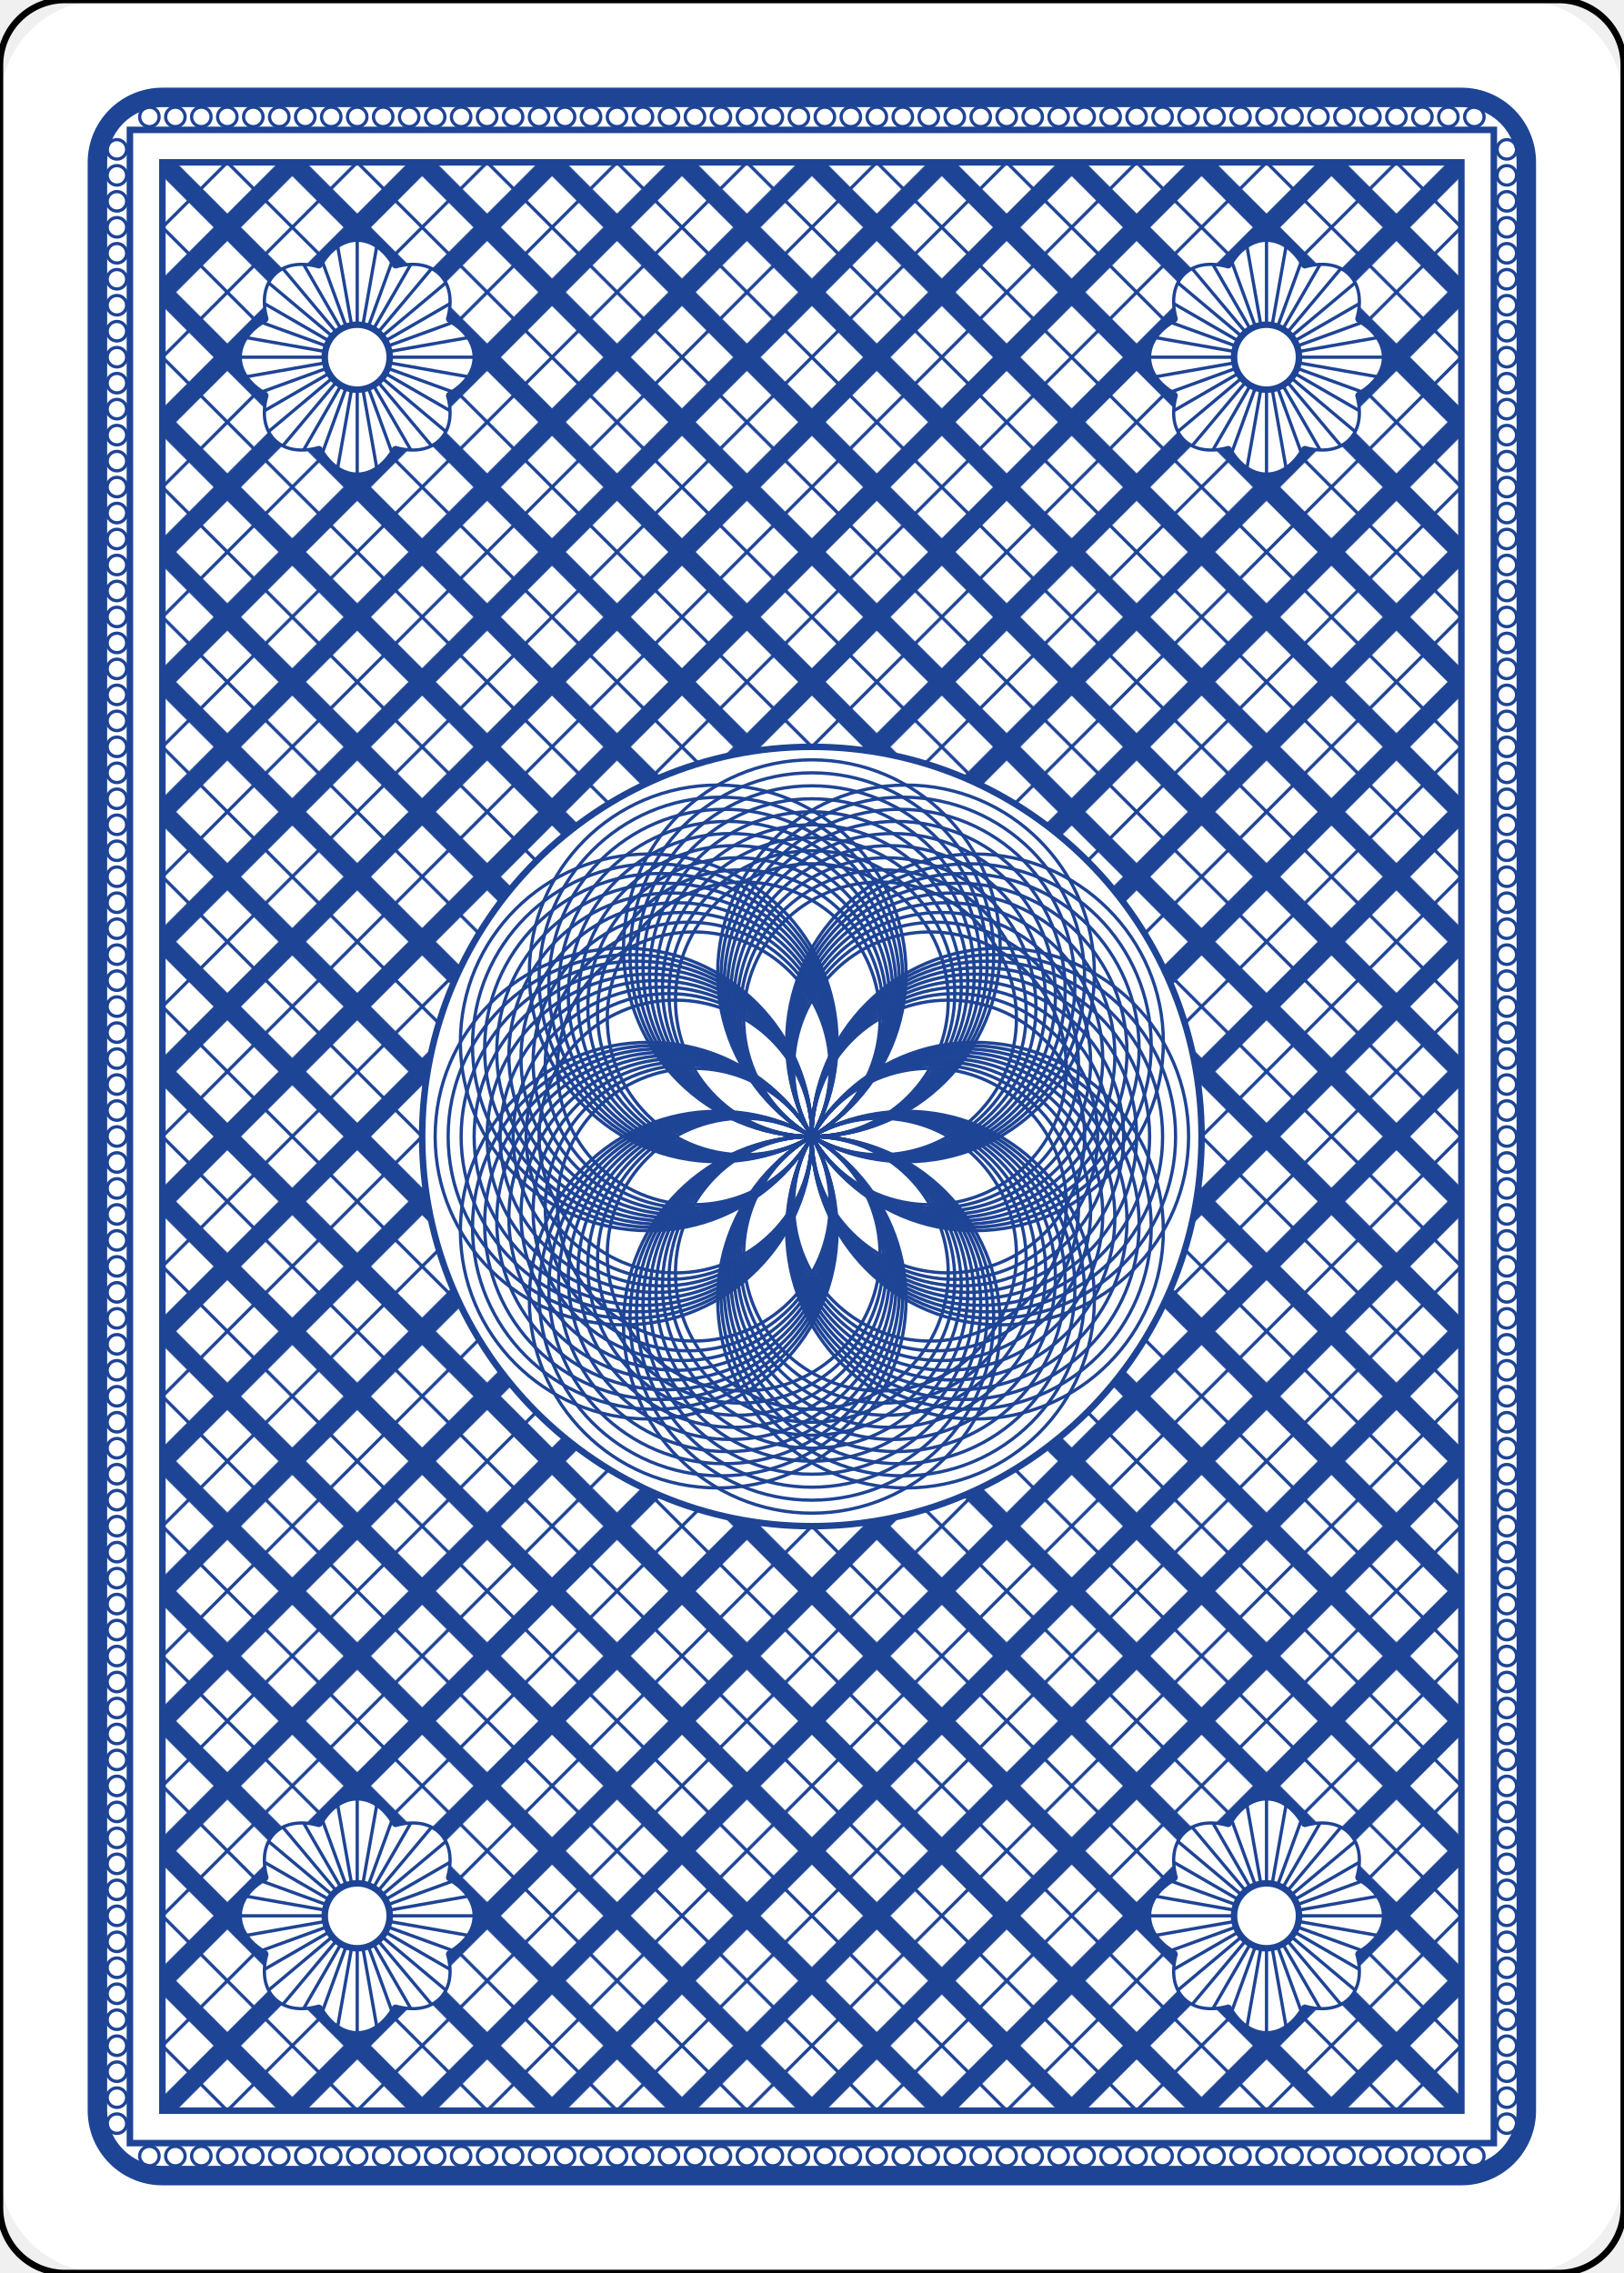
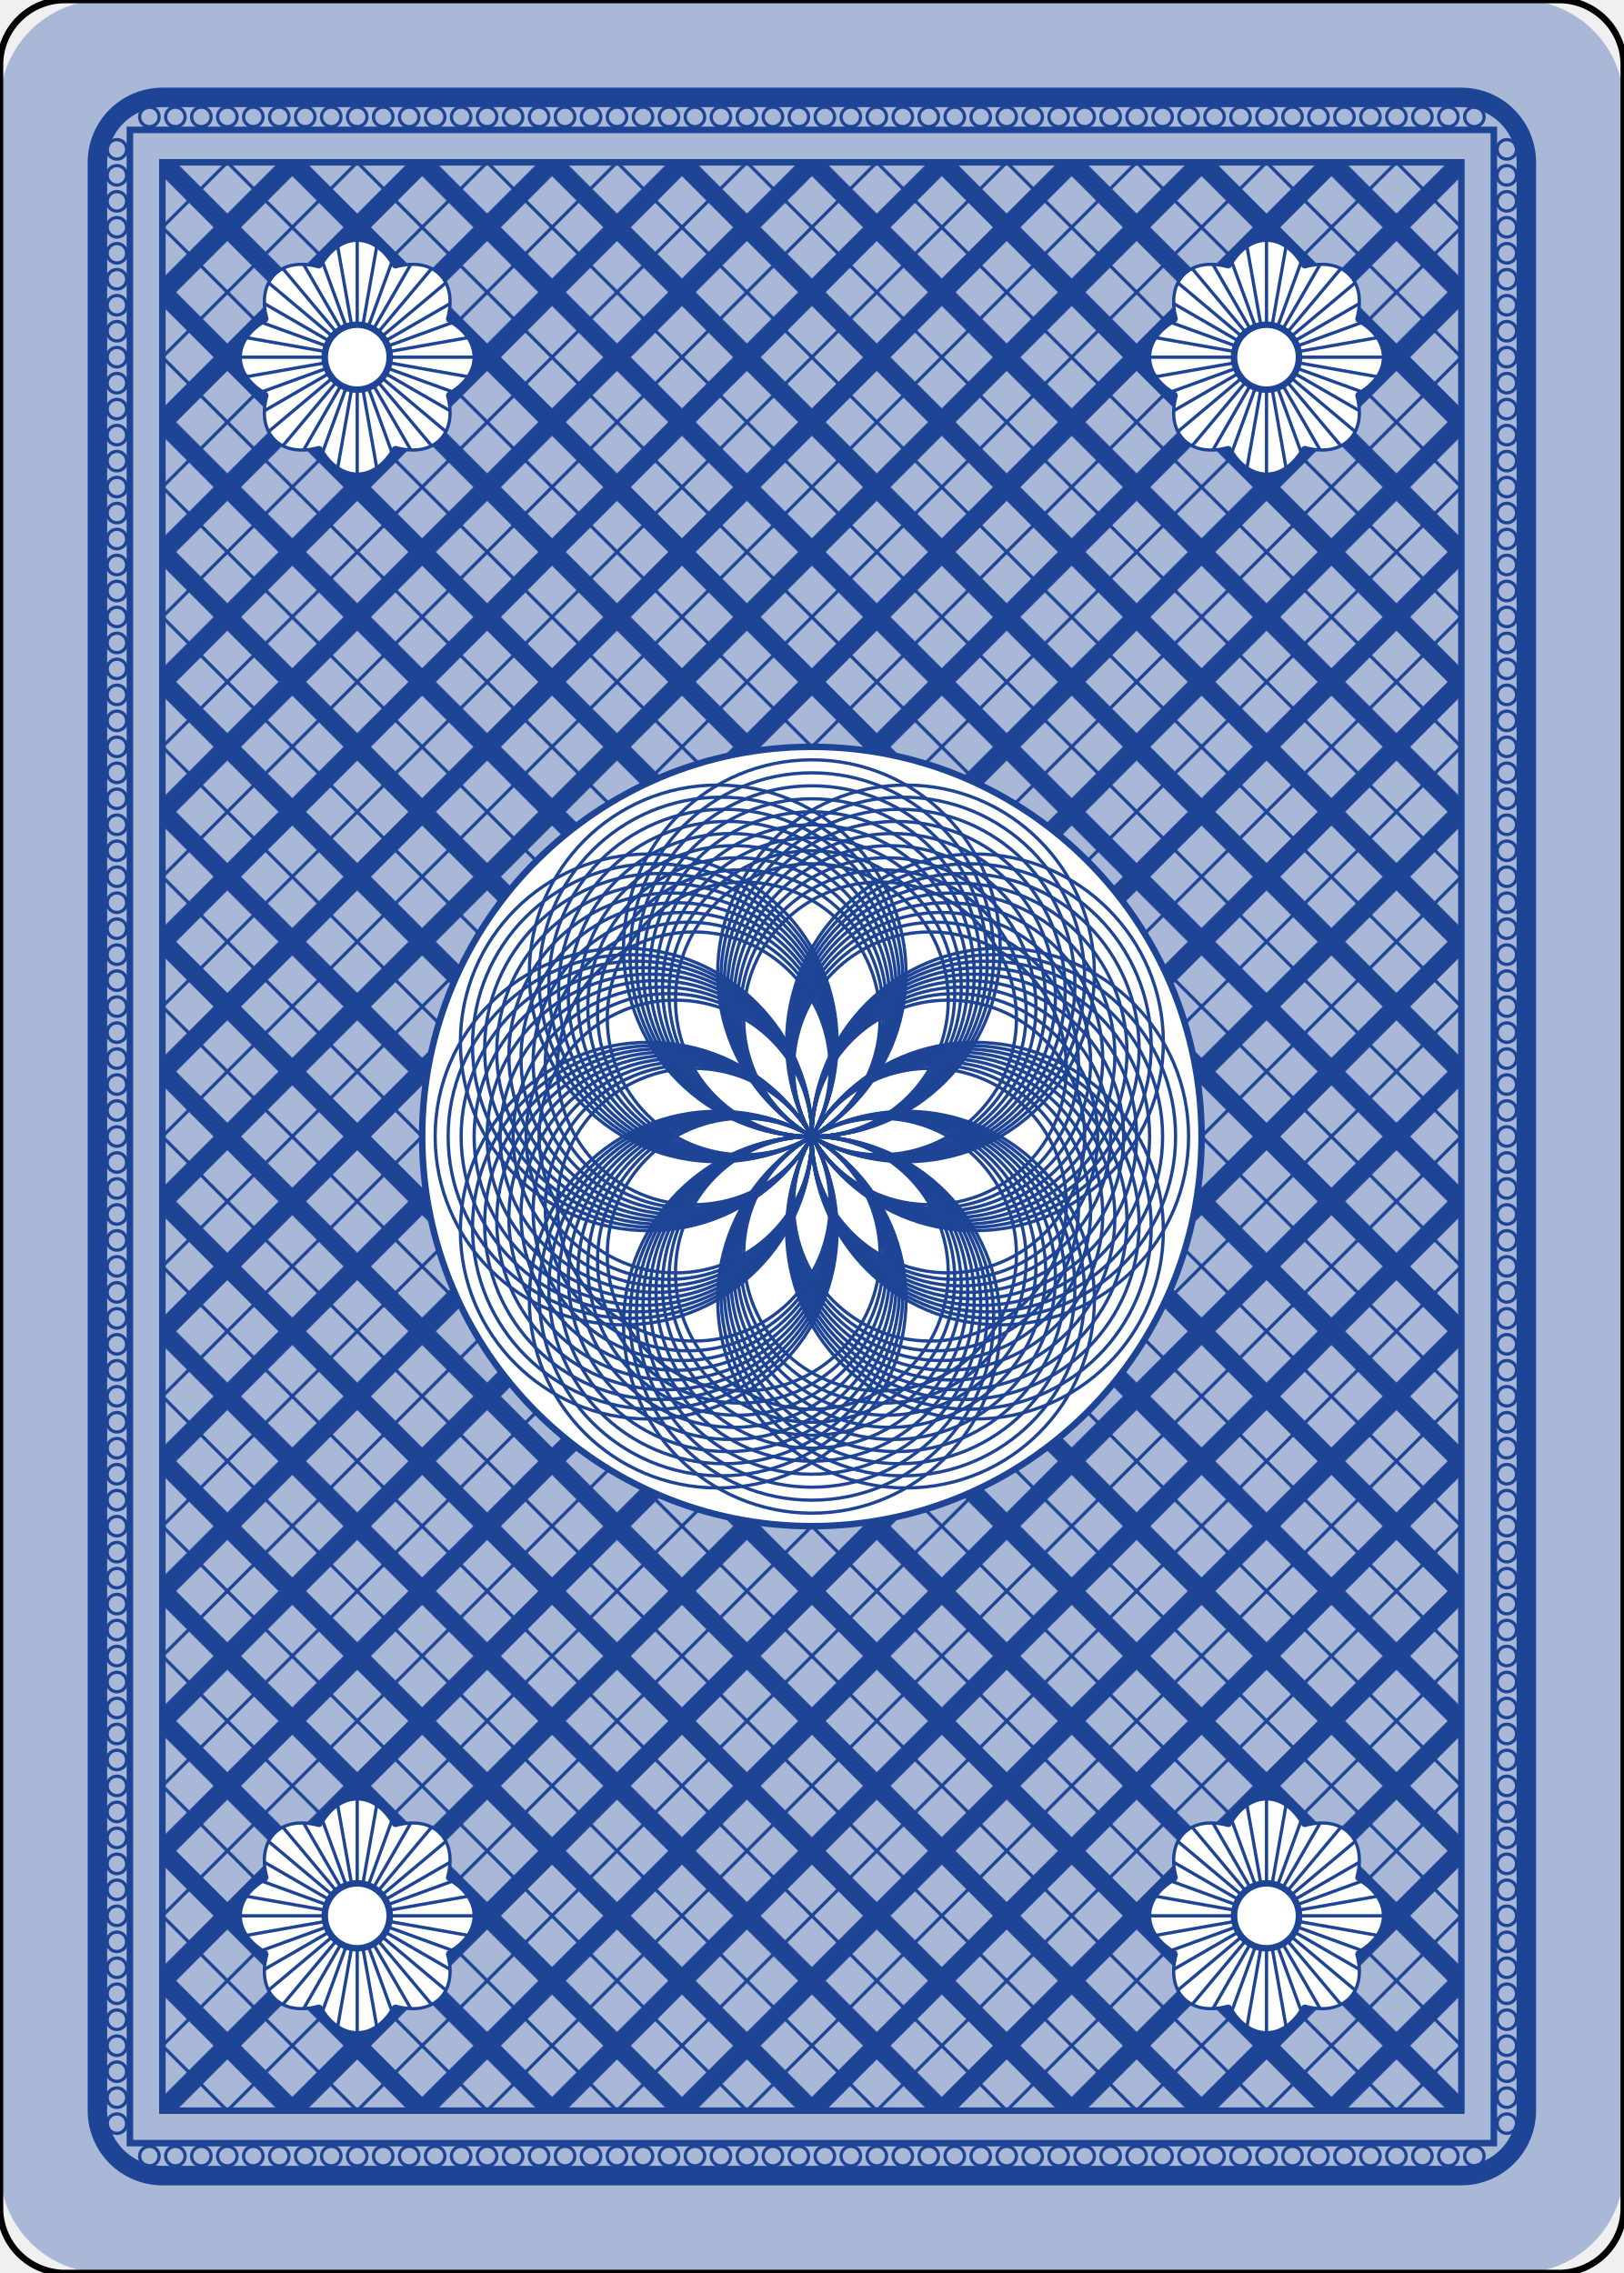
<svg xmlns="http://www.w3.org/2000/svg" xmlns:xlink="http://www.w3.org/1999/xlink" width="250" height="350" baseProfile="full">
-   <rect data-bg="1" width="250" height="350" rx="16" fill="#fff" />
+   <rect data-bg="1" width="250" height="350" rx="16" fill="#aab8d7" />
  <defs>
    <pattern id="a" width="20" height="20" x="25" y="25" patternUnits="userSpaceOnUse">
      <path stroke="#1e4495" stroke-width="3" d="m0 0 20 20M20 0 0 20" />
      <path stroke="#1e4495" stroke-width=".5" d="m10 0 10 10M20 10 10 20M10 20 0 10M0 10 10 0" />
    </pattern>
    <g id="b" stroke="#1e4495">
      <path fill="#fff" stroke-width=".5" d="m18 0-.01.314-.03.313-.05.312-.07.309-.089.305-.108.301-.126.297-.144.29-.16.285-.178.278-.192.27-.207.262-.22.254-.234.245-.244.236-.255.226-.264.217-.271.208-.279.198-.284.188-.289.18-.291.17-.101.244.086.327.077.33.067.335.057.337.045.339.034.34.02.34.005.34-.008.338-.023.335-.04.332-.054.327-.071.321-.088.315-.104.308-.12.299-.137.289-.153.279-.17.267-.184.256-.2.243-.215.229-.23.215-.242.2-.256.185-.267.17-.28.152-.288.137-.3.12-.307.104-.315.088-.321.07-.327.056-.332.039-.335.023-.338.008-.34-.006-.34-.02-.34-.033-.34-.045-.336-.057-.335-.067-.33-.077-.327-.086-.244.1-.17.292-.18.289-.188.284-.198.279-.208.271-.217.264-.226.255-.236.244-.245.233-.254.22-.262.208-.27.192-.278.177-.284.161-.291.144-.297.126-.301.108-.305.09-.31.069-.31.05-.314.03L0 18l-.314-.01-.313-.03-.312-.05-.309-.07-.305-.089-.301-.108-.297-.126-.29-.144-.285-.16-.278-.178-.27-.192-.262-.207-.254-.22-.245-.234-.236-.244-.226-.255-.217-.264-.208-.271-.198-.279-.188-.284-.18-.289-.17-.291-.244-.101-.327.086-.33.077-.335.067-.337.057-.339.045-.34.034-.34.02-.34.005-.338-.008-.335-.023-.332-.04-.327-.054-.321-.071-.315-.088-.308-.104-.299-.12-.289-.137-.279-.153-.267-.17-.256-.184-.243-.2-.229-.215-.215-.23-.2-.242-.185-.256-.17-.267-.152-.28-.137-.288-.12-.3-.104-.307-.088-.315-.07-.321-.056-.327-.039-.332-.023-.335-.008-.338.006-.34.02-.34.033-.34.045-.34.057-.336.067-.335.077-.33.086-.327-.1-.244-.292-.17-.289-.18-.284-.188-.279-.198-.271-.208-.264-.217-.255-.226-.244-.236-.233-.245-.22-.254-.208-.262-.192-.27-.177-.278-.161-.284-.144-.291-.126-.297-.108-.301-.09-.305-.069-.31-.05-.31-.03-.314L-18 0l.01-.314.03-.313.05-.312.07-.309.089-.305.108-.301.126-.297.144-.29.16-.285.178-.278.192-.27.207-.262.22-.254.234-.245.244-.236.255-.226.264-.217.271-.208.279-.198.284-.188.289-.18.291-.17.101-.244-.086-.327-.077-.33-.067-.335-.057-.337-.045-.339-.034-.34-.02-.34-.005-.34.008-.338.023-.335.04-.332.054-.327.071-.321.088-.315.104-.308.12-.299.137-.289.153-.279.17-.267.184-.256.2-.243.215-.229.23-.215.242-.2.256-.185.267-.17.28-.152.288-.137.3-.12.307-.104.315-.088.321-.07.327-.056.332-.039.335-.023.338-.008.34.006.34.02.34.033.34.045.336.057.335.067.33.077.327.086.244-.1.17-.292.18-.289.188-.284.198-.279.208-.271.217-.264.226-.255.236-.244.245-.233.254-.22.262-.208.27-.192.278-.177.284-.161.291-.144.297-.126.301-.108.305-.09.31-.069.31-.05.314-.03L0-18l.314.01.313.03.312.05.309.07.305.089.301.108.297.126.29.144.285.16.278.178.27.192.262.207.254.22.245.234.236.244.226.255.217.264.208.271.198.279.188.284.18.289.17.291.244.101.327-.086.33-.077.335-.067.337-.057.339-.045.34-.034.34-.02.34-.005.338.008.335.023.332.04.327.054.321.071.315.088.308.104.299.12.289.137.279.153.267.17.256.184.243.2.229.215.215.23.2.242.185.256.17.267.152.28.137.288.12.3.104.307.088.315.07.321.056.327.039.332.023.335.008.338-.006.34-.02.34-.033.34-.045.34-.057.336-.067.335-.077.33-.086.327.1.244.292.17.289.18.284.188.279.198.271.208.264.217.255.226.244.236.233.245.22.254.208.262.192.27.177.278.161.284.144.291.126.297.108.301.09.305.069.31.05.31.03.314z" />
      <path stroke-width=".5" d="M18 0H5M17.035 3.004 4.924.868M14.585 5.308 4.698 1.71M14.289 8.25 4.33 2.5M13.65 11.454l-9.82-8.24M11.454 13.65l-8.24-9.82M8.25 14.289 2.5 4.33M5.308 14.585 1.71 4.698M3.004 17.035.868 4.924M0 18V5M-3.004 17.035-.868 4.924M-5.308 14.585l3.598-9.887M-8.25 14.289-2.5 4.33M-11.454 13.65l8.24-9.82M-13.65 11.454l9.82-8.24M-14.289 8.25-4.33 2.5M-14.585 5.308l9.887-3.598M-17.035 3.004-4.924.868M-18 0h13M-17.035-3.004-4.924-.868M-14.585-5.308l9.887 3.598M-14.289-8.25-4.33-2.5M-13.65-11.454l9.82 8.24M-11.454-13.65l8.24 9.82M-8.25-14.289-2.5-4.33M-5.308-14.585l3.598 9.887M-3.004-17.035-.868-4.924M0-18v13M3.004-17.035.868-4.924M5.308-14.585 1.71-4.698M8.25-14.289 2.5-4.33M11.454-13.65l-8.24 9.82M13.65-11.454l-9.82 8.24M14.289-8.25 4.33-2.5M14.585-5.308 4.698-1.71M17.035-3.004 4.924-.868M18 0H5" />
      <circle r="5" fill="none" />
    </g>
  </defs>
  <rect width="250" height="350" fill="none" stroke="#000" rx="10" ry="10" />
  <rect width="220" height="320" x="15" y="15" fill="none" stroke="#1e4495" stroke-width="3" rx="10" ry="10" />
  <path fill="none" stroke="#1e4495" d="M20 20h210v310H20z" />
  <path fill="url(#a)" stroke="#1e4495" d="M25 25h200v300H25z" />
  <circle cx="23" cy="18" r="1.5" fill="none" stroke="#1e4495" stroke-width=".5" />
  <circle cx="27" cy="18" r="1.5" fill="none" stroke="#1e4495" stroke-width=".5" />
  <circle cx="31" cy="18" r="1.5" fill="none" stroke="#1e4495" stroke-width=".5" />
  <circle cx="35" cy="18" r="1.5" fill="none" stroke="#1e4495" stroke-width=".5" />
  <circle cx="39" cy="18" r="1.5" fill="none" stroke="#1e4495" stroke-width=".5" />
  <circle cx="43" cy="18" r="1.5" fill="none" stroke="#1e4495" stroke-width=".5" />
  <circle cx="47" cy="18" r="1.5" fill="none" stroke="#1e4495" stroke-width=".5" />
  <circle cx="51" cy="18" r="1.5" fill="none" stroke="#1e4495" stroke-width=".5" />
  <circle cx="55" cy="18" r="1.5" fill="none" stroke="#1e4495" stroke-width=".5" />
  <circle cx="59" cy="18" r="1.5" fill="none" stroke="#1e4495" stroke-width=".5" />
  <circle cx="63" cy="18" r="1.5" fill="none" stroke="#1e4495" stroke-width=".5" />
  <circle cx="67" cy="18" r="1.5" fill="none" stroke="#1e4495" stroke-width=".5" />
  <circle cx="71" cy="18" r="1.5" fill="none" stroke="#1e4495" stroke-width=".5" />
  <circle cx="75" cy="18" r="1.5" fill="none" stroke="#1e4495" stroke-width=".5" />
  <circle cx="79" cy="18" r="1.5" fill="none" stroke="#1e4495" stroke-width=".5" />
  <circle cx="83" cy="18" r="1.5" fill="none" stroke="#1e4495" stroke-width=".5" />
  <circle cx="87" cy="18" r="1.5" fill="none" stroke="#1e4495" stroke-width=".5" />
  <circle cx="91" cy="18" r="1.5" fill="none" stroke="#1e4495" stroke-width=".5" />
  <circle cx="95" cy="18" r="1.5" fill="none" stroke="#1e4495" stroke-width=".5" />
  <circle cx="99" cy="18" r="1.5" fill="none" stroke="#1e4495" stroke-width=".5" />
  <circle cx="103" cy="18" r="1.5" fill="none" stroke="#1e4495" stroke-width=".5" />
  <circle cx="107" cy="18" r="1.5" fill="none" stroke="#1e4495" stroke-width=".5" />
  <circle cx="111" cy="18" r="1.5" fill="none" stroke="#1e4495" stroke-width=".5" />
  <circle cx="115" cy="18" r="1.5" fill="none" stroke="#1e4495" stroke-width=".5" />
  <circle cx="119" cy="18" r="1.5" fill="none" stroke="#1e4495" stroke-width=".5" />
  <circle cx="123" cy="18" r="1.5" fill="none" stroke="#1e4495" stroke-width=".5" />
  <circle cx="127" cy="18" r="1.5" fill="none" stroke="#1e4495" stroke-width=".5" />
  <circle cx="131" cy="18" r="1.5" fill="none" stroke="#1e4495" stroke-width=".5" />
  <circle cx="135" cy="18" r="1.5" fill="none" stroke="#1e4495" stroke-width=".5" />
  <circle cx="139" cy="18" r="1.5" fill="none" stroke="#1e4495" stroke-width=".5" />
  <circle cx="143" cy="18" r="1.5" fill="none" stroke="#1e4495" stroke-width=".5" />
  <circle cx="147" cy="18" r="1.5" fill="none" stroke="#1e4495" stroke-width=".5" />
  <circle cx="151" cy="18" r="1.5" fill="none" stroke="#1e4495" stroke-width=".5" />
  <circle cx="155" cy="18" r="1.5" fill="none" stroke="#1e4495" stroke-width=".5" />
  <circle cx="159" cy="18" r="1.5" fill="none" stroke="#1e4495" stroke-width=".5" />
  <circle cx="163" cy="18" r="1.5" fill="none" stroke="#1e4495" stroke-width=".5" />
  <circle cx="167" cy="18" r="1.5" fill="none" stroke="#1e4495" stroke-width=".5" />
  <circle cx="171" cy="18" r="1.5" fill="none" stroke="#1e4495" stroke-width=".5" />
  <circle cx="175" cy="18" r="1.5" fill="none" stroke="#1e4495" stroke-width=".5" />
  <circle cx="179" cy="18" r="1.5" fill="none" stroke="#1e4495" stroke-width=".5" />
  <circle cx="183" cy="18" r="1.5" fill="none" stroke="#1e4495" stroke-width=".5" />
  <circle cx="187" cy="18" r="1.5" fill="none" stroke="#1e4495" stroke-width=".5" />
  <circle cx="191" cy="18" r="1.5" fill="none" stroke="#1e4495" stroke-width=".5" />
  <circle cx="195" cy="18" r="1.5" fill="none" stroke="#1e4495" stroke-width=".5" />
  <circle cx="199" cy="18" r="1.5" fill="none" stroke="#1e4495" stroke-width=".5" />
  <circle cx="203" cy="18" r="1.5" fill="none" stroke="#1e4495" stroke-width=".5" />
  <circle cx="207" cy="18" r="1.5" fill="none" stroke="#1e4495" stroke-width=".5" />
  <circle cx="211" cy="18" r="1.5" fill="none" stroke="#1e4495" stroke-width=".5" />
  <circle cx="215" cy="18" r="1.5" fill="none" stroke="#1e4495" stroke-width=".5" />
  <circle cx="219" cy="18" r="1.5" fill="none" stroke="#1e4495" stroke-width=".5" />
  <circle cx="223" cy="18" r="1.5" fill="none" stroke="#1e4495" stroke-width=".5" />
  <circle cx="227" cy="18" r="1.5" fill="none" stroke="#1e4495" stroke-width=".5" />
  <circle cx="23" cy="332" r="1.5" fill="none" stroke="#1e4495" stroke-width=".5" />
  <circle cx="27" cy="332" r="1.5" fill="none" stroke="#1e4495" stroke-width=".5" />
  <circle cx="31" cy="332" r="1.5" fill="none" stroke="#1e4495" stroke-width=".5" />
  <circle cx="35" cy="332" r="1.5" fill="none" stroke="#1e4495" stroke-width=".5" />
  <circle cx="39" cy="332" r="1.5" fill="none" stroke="#1e4495" stroke-width=".5" />
  <circle cx="43" cy="332" r="1.5" fill="none" stroke="#1e4495" stroke-width=".5" />
  <circle cx="47" cy="332" r="1.5" fill="none" stroke="#1e4495" stroke-width=".5" />
  <circle cx="51" cy="332" r="1.5" fill="none" stroke="#1e4495" stroke-width=".5" />
  <circle cx="55" cy="332" r="1.5" fill="none" stroke="#1e4495" stroke-width=".5" />
  <circle cx="59" cy="332" r="1.5" fill="none" stroke="#1e4495" stroke-width=".5" />
  <circle cx="63" cy="332" r="1.5" fill="none" stroke="#1e4495" stroke-width=".5" />
  <circle cx="67" cy="332" r="1.5" fill="none" stroke="#1e4495" stroke-width=".5" />
  <circle cx="71" cy="332" r="1.5" fill="none" stroke="#1e4495" stroke-width=".5" />
  <circle cx="75" cy="332" r="1.5" fill="none" stroke="#1e4495" stroke-width=".5" />
  <circle cx="79" cy="332" r="1.5" fill="none" stroke="#1e4495" stroke-width=".5" />
  <circle cx="83" cy="332" r="1.5" fill="none" stroke="#1e4495" stroke-width=".5" />
  <circle cx="87" cy="332" r="1.5" fill="none" stroke="#1e4495" stroke-width=".5" />
  <circle cx="91" cy="332" r="1.5" fill="none" stroke="#1e4495" stroke-width=".5" />
  <circle cx="95" cy="332" r="1.5" fill="none" stroke="#1e4495" stroke-width=".5" />
  <circle cx="99" cy="332" r="1.5" fill="none" stroke="#1e4495" stroke-width=".5" />
  <circle cx="103" cy="332" r="1.5" fill="none" stroke="#1e4495" stroke-width=".5" />
  <circle cx="107" cy="332" r="1.5" fill="none" stroke="#1e4495" stroke-width=".5" />
  <circle cx="111" cy="332" r="1.5" fill="none" stroke="#1e4495" stroke-width=".5" />
  <circle cx="115" cy="332" r="1.5" fill="none" stroke="#1e4495" stroke-width=".5" />
  <circle cx="119" cy="332" r="1.5" fill="none" stroke="#1e4495" stroke-width=".5" />
  <circle cx="123" cy="332" r="1.5" fill="none" stroke="#1e4495" stroke-width=".5" />
  <circle cx="127" cy="332" r="1.5" fill="none" stroke="#1e4495" stroke-width=".5" />
  <circle cx="131" cy="332" r="1.5" fill="none" stroke="#1e4495" stroke-width=".5" />
  <circle cx="135" cy="332" r="1.5" fill="none" stroke="#1e4495" stroke-width=".5" />
  <circle cx="139" cy="332" r="1.5" fill="none" stroke="#1e4495" stroke-width=".5" />
  <circle cx="143" cy="332" r="1.5" fill="none" stroke="#1e4495" stroke-width=".5" />
  <circle cx="147" cy="332" r="1.5" fill="none" stroke="#1e4495" stroke-width=".5" />
  <circle cx="151" cy="332" r="1.5" fill="none" stroke="#1e4495" stroke-width=".5" />
  <circle cx="155" cy="332" r="1.5" fill="none" stroke="#1e4495" stroke-width=".5" />
  <circle cx="159" cy="332" r="1.5" fill="none" stroke="#1e4495" stroke-width=".5" />
  <circle cx="163" cy="332" r="1.5" fill="none" stroke="#1e4495" stroke-width=".5" />
  <circle cx="167" cy="332" r="1.5" fill="none" stroke="#1e4495" stroke-width=".5" />
  <circle cx="171" cy="332" r="1.5" fill="none" stroke="#1e4495" stroke-width=".5" />
  <circle cx="175" cy="332" r="1.5" fill="none" stroke="#1e4495" stroke-width=".5" />
  <circle cx="179" cy="332" r="1.5" fill="none" stroke="#1e4495" stroke-width=".5" />
  <circle cx="183" cy="332" r="1.5" fill="none" stroke="#1e4495" stroke-width=".5" />
  <circle cx="187" cy="332" r="1.5" fill="none" stroke="#1e4495" stroke-width=".5" />
  <circle cx="191" cy="332" r="1.5" fill="none" stroke="#1e4495" stroke-width=".5" />
  <circle cx="195" cy="332" r="1.5" fill="none" stroke="#1e4495" stroke-width=".5" />
  <circle cx="199" cy="332" r="1.5" fill="none" stroke="#1e4495" stroke-width=".5" />
  <circle cx="203" cy="332" r="1.5" fill="none" stroke="#1e4495" stroke-width=".5" />
  <circle cx="207" cy="332" r="1.5" fill="none" stroke="#1e4495" stroke-width=".5" />
  <circle cx="211" cy="332" r="1.5" fill="none" stroke="#1e4495" stroke-width=".5" />
  <circle cx="215" cy="332" r="1.5" fill="none" stroke="#1e4495" stroke-width=".5" />
  <circle cx="219" cy="332" r="1.5" fill="none" stroke="#1e4495" stroke-width=".5" />
  <circle cx="223" cy="332" r="1.5" fill="none" stroke="#1e4495" stroke-width=".5" />
  <circle cx="227" cy="332" r="1.5" fill="none" stroke="#1e4495" stroke-width=".5" />
  <circle cx="18" cy="23" r="1.5" fill="none" stroke="#1e4495" stroke-width=".5" />
  <circle cx="18" cy="27" r="1.5" fill="none" stroke="#1e4495" stroke-width=".5" />
  <circle cx="18" cy="31" r="1.5" fill="none" stroke="#1e4495" stroke-width=".5" />
  <circle cx="18" cy="35" r="1.5" fill="none" stroke="#1e4495" stroke-width=".5" />
  <circle cx="18" cy="39" r="1.5" fill="none" stroke="#1e4495" stroke-width=".5" />
  <circle cx="18" cy="43" r="1.5" fill="none" stroke="#1e4495" stroke-width=".5" />
  <circle cx="18" cy="47" r="1.5" fill="none" stroke="#1e4495" stroke-width=".5" />
  <circle cx="18" cy="51" r="1.5" fill="none" stroke="#1e4495" stroke-width=".5" />
  <circle cx="18" cy="55" r="1.5" fill="none" stroke="#1e4495" stroke-width=".5" />
  <circle cx="18" cy="59" r="1.5" fill="none" stroke="#1e4495" stroke-width=".5" />
  <circle cx="18" cy="63" r="1.5" fill="none" stroke="#1e4495" stroke-width=".5" />
  <circle cx="18" cy="67" r="1.5" fill="none" stroke="#1e4495" stroke-width=".5" />
  <circle cx="18" cy="71" r="1.5" fill="none" stroke="#1e4495" stroke-width=".5" />
  <circle cx="18" cy="75" r="1.5" fill="none" stroke="#1e4495" stroke-width=".5" />
  <circle cx="18" cy="79" r="1.5" fill="none" stroke="#1e4495" stroke-width=".5" />
  <circle cx="18" cy="83" r="1.5" fill="none" stroke="#1e4495" stroke-width=".5" />
  <circle cx="18" cy="87" r="1.5" fill="none" stroke="#1e4495" stroke-width=".5" />
  <circle cx="18" cy="91" r="1.5" fill="none" stroke="#1e4495" stroke-width=".5" />
  <circle cx="18" cy="95" r="1.5" fill="none" stroke="#1e4495" stroke-width=".5" />
  <circle cx="18" cy="99" r="1.5" fill="none" stroke="#1e4495" stroke-width=".5" />
  <circle cx="18" cy="103" r="1.5" fill="none" stroke="#1e4495" stroke-width=".5" />
  <circle cx="18" cy="107" r="1.5" fill="none" stroke="#1e4495" stroke-width=".5" />
  <circle cx="18" cy="111" r="1.5" fill="none" stroke="#1e4495" stroke-width=".5" />
  <circle cx="18" cy="115" r="1.5" fill="none" stroke="#1e4495" stroke-width=".5" />
  <circle cx="18" cy="119" r="1.5" fill="none" stroke="#1e4495" stroke-width=".5" />
  <circle cx="18" cy="123" r="1.5" fill="none" stroke="#1e4495" stroke-width=".5" />
  <circle cx="18" cy="127" r="1.5" fill="none" stroke="#1e4495" stroke-width=".5" />
  <circle cx="18" cy="131" r="1.5" fill="none" stroke="#1e4495" stroke-width=".5" />
  <circle cx="18" cy="135" r="1.5" fill="none" stroke="#1e4495" stroke-width=".5" />
  <circle cx="18" cy="139" r="1.5" fill="none" stroke="#1e4495" stroke-width=".5" />
  <circle cx="18" cy="143" r="1.5" fill="none" stroke="#1e4495" stroke-width=".5" />
  <circle cx="18" cy="147" r="1.5" fill="none" stroke="#1e4495" stroke-width=".5" />
  <circle cx="18" cy="151" r="1.5" fill="none" stroke="#1e4495" stroke-width=".5" />
  <circle cx="18" cy="155" r="1.5" fill="none" stroke="#1e4495" stroke-width=".5" />
  <circle cx="18" cy="159" r="1.5" fill="none" stroke="#1e4495" stroke-width=".5" />
  <circle cx="18" cy="163" r="1.5" fill="none" stroke="#1e4495" stroke-width=".5" />
  <circle cx="18" cy="167" r="1.5" fill="none" stroke="#1e4495" stroke-width=".5" />
  <circle cx="18" cy="171" r="1.5" fill="none" stroke="#1e4495" stroke-width=".5" />
  <circle cx="18" cy="175" r="1.5" fill="none" stroke="#1e4495" stroke-width=".5" />
  <circle cx="18" cy="179" r="1.5" fill="none" stroke="#1e4495" stroke-width=".5" />
  <circle cx="18" cy="183" r="1.5" fill="none" stroke="#1e4495" stroke-width=".5" />
  <circle cx="18" cy="187" r="1.5" fill="none" stroke="#1e4495" stroke-width=".5" />
  <circle cx="18" cy="191" r="1.5" fill="none" stroke="#1e4495" stroke-width=".5" />
  <circle cx="18" cy="195" r="1.5" fill="none" stroke="#1e4495" stroke-width=".5" />
  <circle cx="18" cy="199" r="1.5" fill="none" stroke="#1e4495" stroke-width=".5" />
  <circle cx="18" cy="203" r="1.5" fill="none" stroke="#1e4495" stroke-width=".5" />
  <circle cx="18" cy="207" r="1.5" fill="none" stroke="#1e4495" stroke-width=".5" />
  <circle cx="18" cy="211" r="1.5" fill="none" stroke="#1e4495" stroke-width=".5" />
  <circle cx="18" cy="215" r="1.5" fill="none" stroke="#1e4495" stroke-width=".5" />
  <circle cx="18" cy="219" r="1.5" fill="none" stroke="#1e4495" stroke-width=".5" />
  <circle cx="18" cy="223" r="1.5" fill="none" stroke="#1e4495" stroke-width=".5" />
  <circle cx="18" cy="227" r="1.5" fill="none" stroke="#1e4495" stroke-width=".5" />
  <circle cx="18" cy="231" r="1.5" fill="none" stroke="#1e4495" stroke-width=".5" />
  <circle cx="18" cy="235" r="1.5" fill="none" stroke="#1e4495" stroke-width=".5" />
  <circle cx="18" cy="239" r="1.5" fill="none" stroke="#1e4495" stroke-width=".5" />
  <circle cx="18" cy="243" r="1.5" fill="none" stroke="#1e4495" stroke-width=".5" />
  <circle cx="18" cy="247" r="1.5" fill="none" stroke="#1e4495" stroke-width=".5" />
  <circle cx="18" cy="251" r="1.5" fill="none" stroke="#1e4495" stroke-width=".5" />
  <circle cx="18" cy="255" r="1.5" fill="none" stroke="#1e4495" stroke-width=".5" />
  <circle cx="18" cy="259" r="1.5" fill="none" stroke="#1e4495" stroke-width=".5" />
  <circle cx="18" cy="263" r="1.5" fill="none" stroke="#1e4495" stroke-width=".5" />
  <circle cx="18" cy="267" r="1.5" fill="none" stroke="#1e4495" stroke-width=".5" />
  <circle cx="18" cy="271" r="1.5" fill="none" stroke="#1e4495" stroke-width=".5" />
  <circle cx="18" cy="275" r="1.5" fill="none" stroke="#1e4495" stroke-width=".5" />
  <circle cx="18" cy="279" r="1.5" fill="none" stroke="#1e4495" stroke-width=".5" />
  <circle cx="18" cy="283" r="1.5" fill="none" stroke="#1e4495" stroke-width=".5" />
  <circle cx="18" cy="287" r="1.5" fill="none" stroke="#1e4495" stroke-width=".5" />
  <circle cx="18" cy="291" r="1.5" fill="none" stroke="#1e4495" stroke-width=".5" />
  <circle cx="18" cy="295" r="1.5" fill="none" stroke="#1e4495" stroke-width=".5" />
  <circle cx="18" cy="299" r="1.5" fill="none" stroke="#1e4495" stroke-width=".5" />
  <circle cx="18" cy="303" r="1.5" fill="none" stroke="#1e4495" stroke-width=".5" />
  <circle cx="18" cy="307" r="1.5" fill="none" stroke="#1e4495" stroke-width=".5" />
  <circle cx="18" cy="311" r="1.5" fill="none" stroke="#1e4495" stroke-width=".5" />
  <circle cx="18" cy="315" r="1.5" fill="none" stroke="#1e4495" stroke-width=".5" />
  <circle cx="18" cy="319" r="1.5" fill="none" stroke="#1e4495" stroke-width=".5" />
  <circle cx="18" cy="323" r="1.5" fill="none" stroke="#1e4495" stroke-width=".5" />
  <circle cx="18" cy="327" r="1.5" fill="none" stroke="#1e4495" stroke-width=".5" />
  <circle cx="232" cy="23" r="1.5" fill="none" stroke="#1e4495" stroke-width=".5" />
  <circle cx="232" cy="27" r="1.5" fill="none" stroke="#1e4495" stroke-width=".5" />
  <circle cx="232" cy="31" r="1.5" fill="none" stroke="#1e4495" stroke-width=".5" />
  <circle cx="232" cy="35" r="1.5" fill="none" stroke="#1e4495" stroke-width=".5" />
  <circle cx="232" cy="39" r="1.5" fill="none" stroke="#1e4495" stroke-width=".5" />
  <circle cx="232" cy="43" r="1.5" fill="none" stroke="#1e4495" stroke-width=".5" />
  <circle cx="232" cy="47" r="1.5" fill="none" stroke="#1e4495" stroke-width=".5" />
  <circle cx="232" cy="51" r="1.5" fill="none" stroke="#1e4495" stroke-width=".5" />
  <circle cx="232" cy="55" r="1.5" fill="none" stroke="#1e4495" stroke-width=".5" />
  <circle cx="232" cy="59" r="1.5" fill="none" stroke="#1e4495" stroke-width=".5" />
  <circle cx="232" cy="63" r="1.5" fill="none" stroke="#1e4495" stroke-width=".5" />
  <circle cx="232" cy="67" r="1.5" fill="none" stroke="#1e4495" stroke-width=".5" />
  <circle cx="232" cy="71" r="1.5" fill="none" stroke="#1e4495" stroke-width=".5" />
  <circle cx="232" cy="75" r="1.5" fill="none" stroke="#1e4495" stroke-width=".5" />
  <circle cx="232" cy="79" r="1.5" fill="none" stroke="#1e4495" stroke-width=".5" />
  <circle cx="232" cy="83" r="1.5" fill="none" stroke="#1e4495" stroke-width=".5" />
  <circle cx="232" cy="87" r="1.5" fill="none" stroke="#1e4495" stroke-width=".5" />
  <circle cx="232" cy="91" r="1.5" fill="none" stroke="#1e4495" stroke-width=".5" />
  <circle cx="232" cy="95" r="1.5" fill="none" stroke="#1e4495" stroke-width=".5" />
  <circle cx="232" cy="99" r="1.5" fill="none" stroke="#1e4495" stroke-width=".5" />
  <circle cx="232" cy="103" r="1.5" fill="none" stroke="#1e4495" stroke-width=".5" />
  <circle cx="232" cy="107" r="1.5" fill="none" stroke="#1e4495" stroke-width=".5" />
  <circle cx="232" cy="111" r="1.5" fill="none" stroke="#1e4495" stroke-width=".5" />
  <circle cx="232" cy="115" r="1.5" fill="none" stroke="#1e4495" stroke-width=".5" />
  <circle cx="232" cy="119" r="1.5" fill="none" stroke="#1e4495" stroke-width=".5" />
  <circle cx="232" cy="123" r="1.5" fill="none" stroke="#1e4495" stroke-width=".5" />
  <circle cx="232" cy="127" r="1.5" fill="none" stroke="#1e4495" stroke-width=".5" />
  <circle cx="232" cy="131" r="1.5" fill="none" stroke="#1e4495" stroke-width=".5" />
  <circle cx="232" cy="135" r="1.5" fill="none" stroke="#1e4495" stroke-width=".5" />
  <circle cx="232" cy="139" r="1.5" fill="none" stroke="#1e4495" stroke-width=".5" />
  <circle cx="232" cy="143" r="1.5" fill="none" stroke="#1e4495" stroke-width=".5" />
  <circle cx="232" cy="147" r="1.5" fill="none" stroke="#1e4495" stroke-width=".5" />
  <circle cx="232" cy="151" r="1.5" fill="none" stroke="#1e4495" stroke-width=".5" />
  <circle cx="232" cy="155" r="1.5" fill="none" stroke="#1e4495" stroke-width=".5" />
  <circle cx="232" cy="159" r="1.5" fill="none" stroke="#1e4495" stroke-width=".5" />
  <circle cx="232" cy="163" r="1.5" fill="none" stroke="#1e4495" stroke-width=".5" />
  <circle cx="232" cy="167" r="1.5" fill="none" stroke="#1e4495" stroke-width=".5" />
  <circle cx="232" cy="171" r="1.5" fill="none" stroke="#1e4495" stroke-width=".5" />
  <circle cx="232" cy="175" r="1.5" fill="none" stroke="#1e4495" stroke-width=".5" />
  <circle cx="232" cy="179" r="1.5" fill="none" stroke="#1e4495" stroke-width=".5" />
  <circle cx="232" cy="183" r="1.5" fill="none" stroke="#1e4495" stroke-width=".5" />
  <circle cx="232" cy="187" r="1.5" fill="none" stroke="#1e4495" stroke-width=".5" />
  <circle cx="232" cy="191" r="1.5" fill="none" stroke="#1e4495" stroke-width=".5" />
  <circle cx="232" cy="195" r="1.5" fill="none" stroke="#1e4495" stroke-width=".5" />
  <circle cx="232" cy="199" r="1.5" fill="none" stroke="#1e4495" stroke-width=".5" />
  <circle cx="232" cy="203" r="1.5" fill="none" stroke="#1e4495" stroke-width=".5" />
  <circle cx="232" cy="207" r="1.5" fill="none" stroke="#1e4495" stroke-width=".5" />
  <circle cx="232" cy="211" r="1.5" fill="none" stroke="#1e4495" stroke-width=".5" />
  <circle cx="232" cy="215" r="1.5" fill="none" stroke="#1e4495" stroke-width=".5" />
  <circle cx="232" cy="219" r="1.5" fill="none" stroke="#1e4495" stroke-width=".5" />
  <circle cx="232" cy="223" r="1.5" fill="none" stroke="#1e4495" stroke-width=".5" />
  <circle cx="232" cy="227" r="1.5" fill="none" stroke="#1e4495" stroke-width=".5" />
  <circle cx="232" cy="231" r="1.5" fill="none" stroke="#1e4495" stroke-width=".5" />
  <circle cx="232" cy="235" r="1.5" fill="none" stroke="#1e4495" stroke-width=".5" />
  <circle cx="232" cy="239" r="1.5" fill="none" stroke="#1e4495" stroke-width=".5" />
  <circle cx="232" cy="243" r="1.5" fill="none" stroke="#1e4495" stroke-width=".5" />
  <circle cx="232" cy="247" r="1.5" fill="none" stroke="#1e4495" stroke-width=".5" />
  <circle cx="232" cy="251" r="1.5" fill="none" stroke="#1e4495" stroke-width=".5" />
  <circle cx="232" cy="255" r="1.5" fill="none" stroke="#1e4495" stroke-width=".5" />
  <circle cx="232" cy="259" r="1.5" fill="none" stroke="#1e4495" stroke-width=".5" />
  <circle cx="232" cy="263" r="1.5" fill="none" stroke="#1e4495" stroke-width=".5" />
  <circle cx="232" cy="267" r="1.5" fill="none" stroke="#1e4495" stroke-width=".5" />
  <circle cx="232" cy="271" r="1.5" fill="none" stroke="#1e4495" stroke-width=".5" />
  <circle cx="232" cy="275" r="1.5" fill="none" stroke="#1e4495" stroke-width=".5" />
  <circle cx="232" cy="279" r="1.5" fill="none" stroke="#1e4495" stroke-width=".5" />
  <circle cx="232" cy="283" r="1.5" fill="none" stroke="#1e4495" stroke-width=".5" />
  <circle cx="232" cy="287" r="1.5" fill="none" stroke="#1e4495" stroke-width=".5" />
  <circle cx="232" cy="291" r="1.5" fill="none" stroke="#1e4495" stroke-width=".5" />
  <circle cx="232" cy="295" r="1.5" fill="none" stroke="#1e4495" stroke-width=".5" />
  <circle cx="232" cy="299" r="1.5" fill="none" stroke="#1e4495" stroke-width=".5" />
  <circle cx="232" cy="303" r="1.5" fill="none" stroke="#1e4495" stroke-width=".5" />
  <circle cx="232" cy="307" r="1.5" fill="none" stroke="#1e4495" stroke-width=".5" />
  <circle cx="232" cy="311" r="1.5" fill="none" stroke="#1e4495" stroke-width=".5" />
  <circle cx="232" cy="315" r="1.5" fill="none" stroke="#1e4495" stroke-width=".5" />
  <circle cx="232" cy="319" r="1.5" fill="none" stroke="#1e4495" stroke-width=".5" />
  <circle cx="232" cy="323" r="1.5" fill="none" stroke="#1e4495" stroke-width=".5" />
  <circle cx="232" cy="327" r="1.5" fill="none" stroke="#1e4495" stroke-width=".5" />
  <circle cx="125" cy="175" r="60" fill="#fff" stroke="#1e4495" />
  <circle cx="146" cy="175" r="21" fill="none" stroke="#1e4495" stroke-width=".5" />
  <circle cx="147" cy="175" r="22" fill="none" stroke="#1e4495" stroke-width=".5" />
  <circle cx="148" cy="175" r="23" fill="none" stroke="#1e4495" stroke-width=".5" />
  <circle cx="149" cy="175" r="24" fill="none" stroke="#1e4495" stroke-width=".5" />
  <circle cx="150" cy="175" r="25" fill="none" stroke="#1e4495" stroke-width=".5" />
  <circle cx="151" cy="175" r="26" fill="none" stroke="#1e4495" stroke-width=".5" />
  <circle cx="152" cy="175" r="27" fill="none" stroke="#1e4495" stroke-width=".5" />
  <circle cx="153" cy="175" r="28" fill="none" stroke="#1e4495" stroke-width=".5" />
  <circle cx="154" cy="175" r="29" fill="none" stroke="#1e4495" stroke-width=".5" />
  <circle cx="143.187" cy="185.5" r="21" fill="none" stroke="#1e4495" stroke-width=".5" />
  <circle cx="144.053" cy="186" r="22" fill="none" stroke="#1e4495" stroke-width=".5" />
  <circle cx="144.919" cy="186.5" r="23" fill="none" stroke="#1e4495" stroke-width=".5" />
  <circle cx="145.785" cy="187" r="24" fill="none" stroke="#1e4495" stroke-width=".5" />
  <circle cx="146.651" cy="187.5" r="25" fill="none" stroke="#1e4495" stroke-width=".5" />
  <circle cx="147.517" cy="188" r="26" fill="none" stroke="#1e4495" stroke-width=".5" />
  <circle cx="148.383" cy="188.5" r="27" fill="none" stroke="#1e4495" stroke-width=".5" />
  <circle cx="149.249" cy="189" r="28" fill="none" stroke="#1e4495" stroke-width=".5" />
  <circle cx="150.115" cy="189.5" r="29" fill="none" stroke="#1e4495" stroke-width=".5" />
  <circle cx="135.5" cy="193.187" r="21" fill="none" stroke="#1e4495" stroke-width=".5" />
  <circle cx="136" cy="194.053" r="22" fill="none" stroke="#1e4495" stroke-width=".5" />
  <circle cx="136.5" cy="194.919" r="23" fill="none" stroke="#1e4495" stroke-width=".5" />
  <circle cx="137" cy="195.785" r="24" fill="none" stroke="#1e4495" stroke-width=".5" />
  <circle cx="137.5" cy="196.651" r="25" fill="none" stroke="#1e4495" stroke-width=".5" />
  <circle cx="138" cy="197.517" r="26" fill="none" stroke="#1e4495" stroke-width=".5" />
  <circle cx="138.5" cy="198.383" r="27" fill="none" stroke="#1e4495" stroke-width=".5" />
  <circle cx="139" cy="199.249" r="28" fill="none" stroke="#1e4495" stroke-width=".5" />
  <circle cx="139.5" cy="200.115" r="29" fill="none" stroke="#1e4495" stroke-width=".5" />
  <circle cx="125" cy="196" r="21" fill="none" stroke="#1e4495" stroke-width=".5" />
  <circle cx="125" cy="197" r="22" fill="none" stroke="#1e4495" stroke-width=".5" />
  <circle cx="125" cy="198" r="23" fill="none" stroke="#1e4495" stroke-width=".5" />
  <circle cx="125" cy="199" r="24" fill="none" stroke="#1e4495" stroke-width=".5" />
  <circle cx="125" cy="200" r="25" fill="none" stroke="#1e4495" stroke-width=".5" />
  <circle cx="125" cy="201" r="26" fill="none" stroke="#1e4495" stroke-width=".5" />
  <circle cx="125" cy="202" r="27" fill="none" stroke="#1e4495" stroke-width=".5" />
  <circle cx="125" cy="203" r="28" fill="none" stroke="#1e4495" stroke-width=".5" />
  <circle cx="125" cy="204" r="29" fill="none" stroke="#1e4495" stroke-width=".5" />
  <circle cx="114.5" cy="193.187" r="21" fill="none" stroke="#1e4495" stroke-width=".5" />
  <circle cx="114" cy="194.053" r="22" fill="none" stroke="#1e4495" stroke-width=".5" />
  <circle cx="113.5" cy="194.919" r="23" fill="none" stroke="#1e4495" stroke-width=".5" />
  <circle cx="113" cy="195.785" r="24" fill="none" stroke="#1e4495" stroke-width=".5" />
  <circle cx="112.5" cy="196.651" r="25" fill="none" stroke="#1e4495" stroke-width=".5" />
  <circle cx="112" cy="197.517" r="26" fill="none" stroke="#1e4495" stroke-width=".5" />
  <circle cx="111.5" cy="198.383" r="27" fill="none" stroke="#1e4495" stroke-width=".5" />
  <circle cx="111" cy="199.249" r="28" fill="none" stroke="#1e4495" stroke-width=".5" />
  <circle cx="110.5" cy="200.115" r="29" fill="none" stroke="#1e4495" stroke-width=".5" />
  <circle cx="106.813" cy="185.5" r="21" fill="none" stroke="#1e4495" stroke-width=".5" />
  <circle cx="105.947" cy="186" r="22" fill="none" stroke="#1e4495" stroke-width=".5" />
  <circle cx="105.081" cy="186.5" r="23" fill="none" stroke="#1e4495" stroke-width=".5" />
  <circle cx="104.215" cy="187" r="24" fill="none" stroke="#1e4495" stroke-width=".5" />
  <circle cx="103.349" cy="187.5" r="25" fill="none" stroke="#1e4495" stroke-width=".5" />
  <circle cx="102.483" cy="188" r="26" fill="none" stroke="#1e4495" stroke-width=".5" />
  <circle cx="101.617" cy="188.5" r="27" fill="none" stroke="#1e4495" stroke-width=".5" />
  <circle cx="100.751" cy="189" r="28" fill="none" stroke="#1e4495" stroke-width=".5" />
  <circle cx="99.885" cy="189.5" r="29" fill="none" stroke="#1e4495" stroke-width=".5" />
  <circle cx="104" cy="175" r="21" fill="none" stroke="#1e4495" stroke-width=".5" />
  <circle cx="103" cy="175" r="22" fill="none" stroke="#1e4495" stroke-width=".5" />
  <circle cx="102" cy="175" r="23" fill="none" stroke="#1e4495" stroke-width=".5" />
  <circle cx="101" cy="175" r="24" fill="none" stroke="#1e4495" stroke-width=".5" />
  <circle cx="100" cy="175" r="25" fill="none" stroke="#1e4495" stroke-width=".5" />
  <circle cx="99" cy="175" r="26" fill="none" stroke="#1e4495" stroke-width=".5" />
  <circle cx="98" cy="175" r="27" fill="none" stroke="#1e4495" stroke-width=".5" />
  <circle cx="97" cy="175" r="28" fill="none" stroke="#1e4495" stroke-width=".5" />
  <circle cx="96" cy="175" r="29" fill="none" stroke="#1e4495" stroke-width=".5" />
  <circle cx="106.813" cy="164.5" r="21" fill="none" stroke="#1e4495" stroke-width=".5" />
  <circle cx="105.947" cy="164" r="22" fill="none" stroke="#1e4495" stroke-width=".5" />
  <circle cx="105.081" cy="163.5" r="23" fill="none" stroke="#1e4495" stroke-width=".5" />
  <circle cx="104.215" cy="163" r="24" fill="none" stroke="#1e4495" stroke-width=".5" />
  <circle cx="103.349" cy="162.5" r="25" fill="none" stroke="#1e4495" stroke-width=".5" />
  <circle cx="102.483" cy="162" r="26" fill="none" stroke="#1e4495" stroke-width=".5" />
  <circle cx="101.617" cy="161.5" r="27" fill="none" stroke="#1e4495" stroke-width=".5" />
  <circle cx="100.751" cy="161" r="28" fill="none" stroke="#1e4495" stroke-width=".5" />
  <circle cx="99.885" cy="160.5" r="29" fill="none" stroke="#1e4495" stroke-width=".5" />
  <circle cx="114.5" cy="156.813" r="21" fill="none" stroke="#1e4495" stroke-width=".5" />
  <circle cx="114" cy="155.947" r="22" fill="none" stroke="#1e4495" stroke-width=".5" />
  <circle cx="113.5" cy="155.081" r="23" fill="none" stroke="#1e4495" stroke-width=".5" />
  <circle cx="113" cy="154.215" r="24" fill="none" stroke="#1e4495" stroke-width=".5" />
  <circle cx="112.5" cy="153.349" r="25" fill="none" stroke="#1e4495" stroke-width=".5" />
  <circle cx="112" cy="152.483" r="26" fill="none" stroke="#1e4495" stroke-width=".5" />
  <circle cx="111.5" cy="151.617" r="27" fill="none" stroke="#1e4495" stroke-width=".5" />
  <circle cx="111" cy="150.751" r="28" fill="none" stroke="#1e4495" stroke-width=".5" />
  <circle cx="110.5" cy="149.885" r="29" fill="none" stroke="#1e4495" stroke-width=".5" />
  <circle cx="125" cy="154" r="21" fill="none" stroke="#1e4495" stroke-width=".5" />
  <circle cx="125" cy="153" r="22" fill="none" stroke="#1e4495" stroke-width=".5" />
  <circle cx="125" cy="152" r="23" fill="none" stroke="#1e4495" stroke-width=".5" />
  <circle cx="125" cy="151" r="24" fill="none" stroke="#1e4495" stroke-width=".5" />
  <circle cx="125" cy="150" r="25" fill="none" stroke="#1e4495" stroke-width=".5" />
  <circle cx="125" cy="149" r="26" fill="none" stroke="#1e4495" stroke-width=".5" />
  <circle cx="125" cy="148" r="27" fill="none" stroke="#1e4495" stroke-width=".5" />
  <circle cx="125" cy="147" r="28" fill="none" stroke="#1e4495" stroke-width=".5" />
  <circle cx="125" cy="146" r="29" fill="none" stroke="#1e4495" stroke-width=".5" />
  <circle cx="135.5" cy="156.813" r="21" fill="none" stroke="#1e4495" stroke-width=".5" />
  <circle cx="136" cy="155.947" r="22" fill="none" stroke="#1e4495" stroke-width=".5" />
  <circle cx="136.5" cy="155.081" r="23" fill="none" stroke="#1e4495" stroke-width=".5" />
  <circle cx="137" cy="154.215" r="24" fill="none" stroke="#1e4495" stroke-width=".5" />
  <circle cx="137.5" cy="153.349" r="25" fill="none" stroke="#1e4495" stroke-width=".5" />
  <circle cx="138" cy="152.483" r="26" fill="none" stroke="#1e4495" stroke-width=".5" />
  <circle cx="138.5" cy="151.617" r="27" fill="none" stroke="#1e4495" stroke-width=".5" />
  <circle cx="139" cy="150.751" r="28" fill="none" stroke="#1e4495" stroke-width=".5" />
  <circle cx="139.5" cy="149.885" r="29" fill="none" stroke="#1e4495" stroke-width=".5" />
  <circle cx="143.187" cy="164.5" r="21" fill="none" stroke="#1e4495" stroke-width=".5" />
  <circle cx="144.053" cy="164" r="22" fill="none" stroke="#1e4495" stroke-width=".5" />
  <circle cx="144.919" cy="163.5" r="23" fill="none" stroke="#1e4495" stroke-width=".5" />
  <circle cx="145.785" cy="163" r="24" fill="none" stroke="#1e4495" stroke-width=".5" />
  <circle cx="146.651" cy="162.5" r="25" fill="none" stroke="#1e4495" stroke-width=".5" />
  <circle cx="147.517" cy="162" r="26" fill="none" stroke="#1e4495" stroke-width=".5" />
  <circle cx="148.383" cy="161.5" r="27" fill="none" stroke="#1e4495" stroke-width=".5" />
  <circle cx="149.249" cy="161" r="28" fill="none" stroke="#1e4495" stroke-width=".5" />
  <circle cx="150.115" cy="160.5" r="29" fill="none" stroke="#1e4495" stroke-width=".5" />
  <use xlink:href="#b" x="55" y="55" />
  <use xlink:href="#b" x="195" y="55" />
  <use xlink:href="#b" x="55" y="295" />
  <use xlink:href="#b" x="195" y="295" />
</svg>
